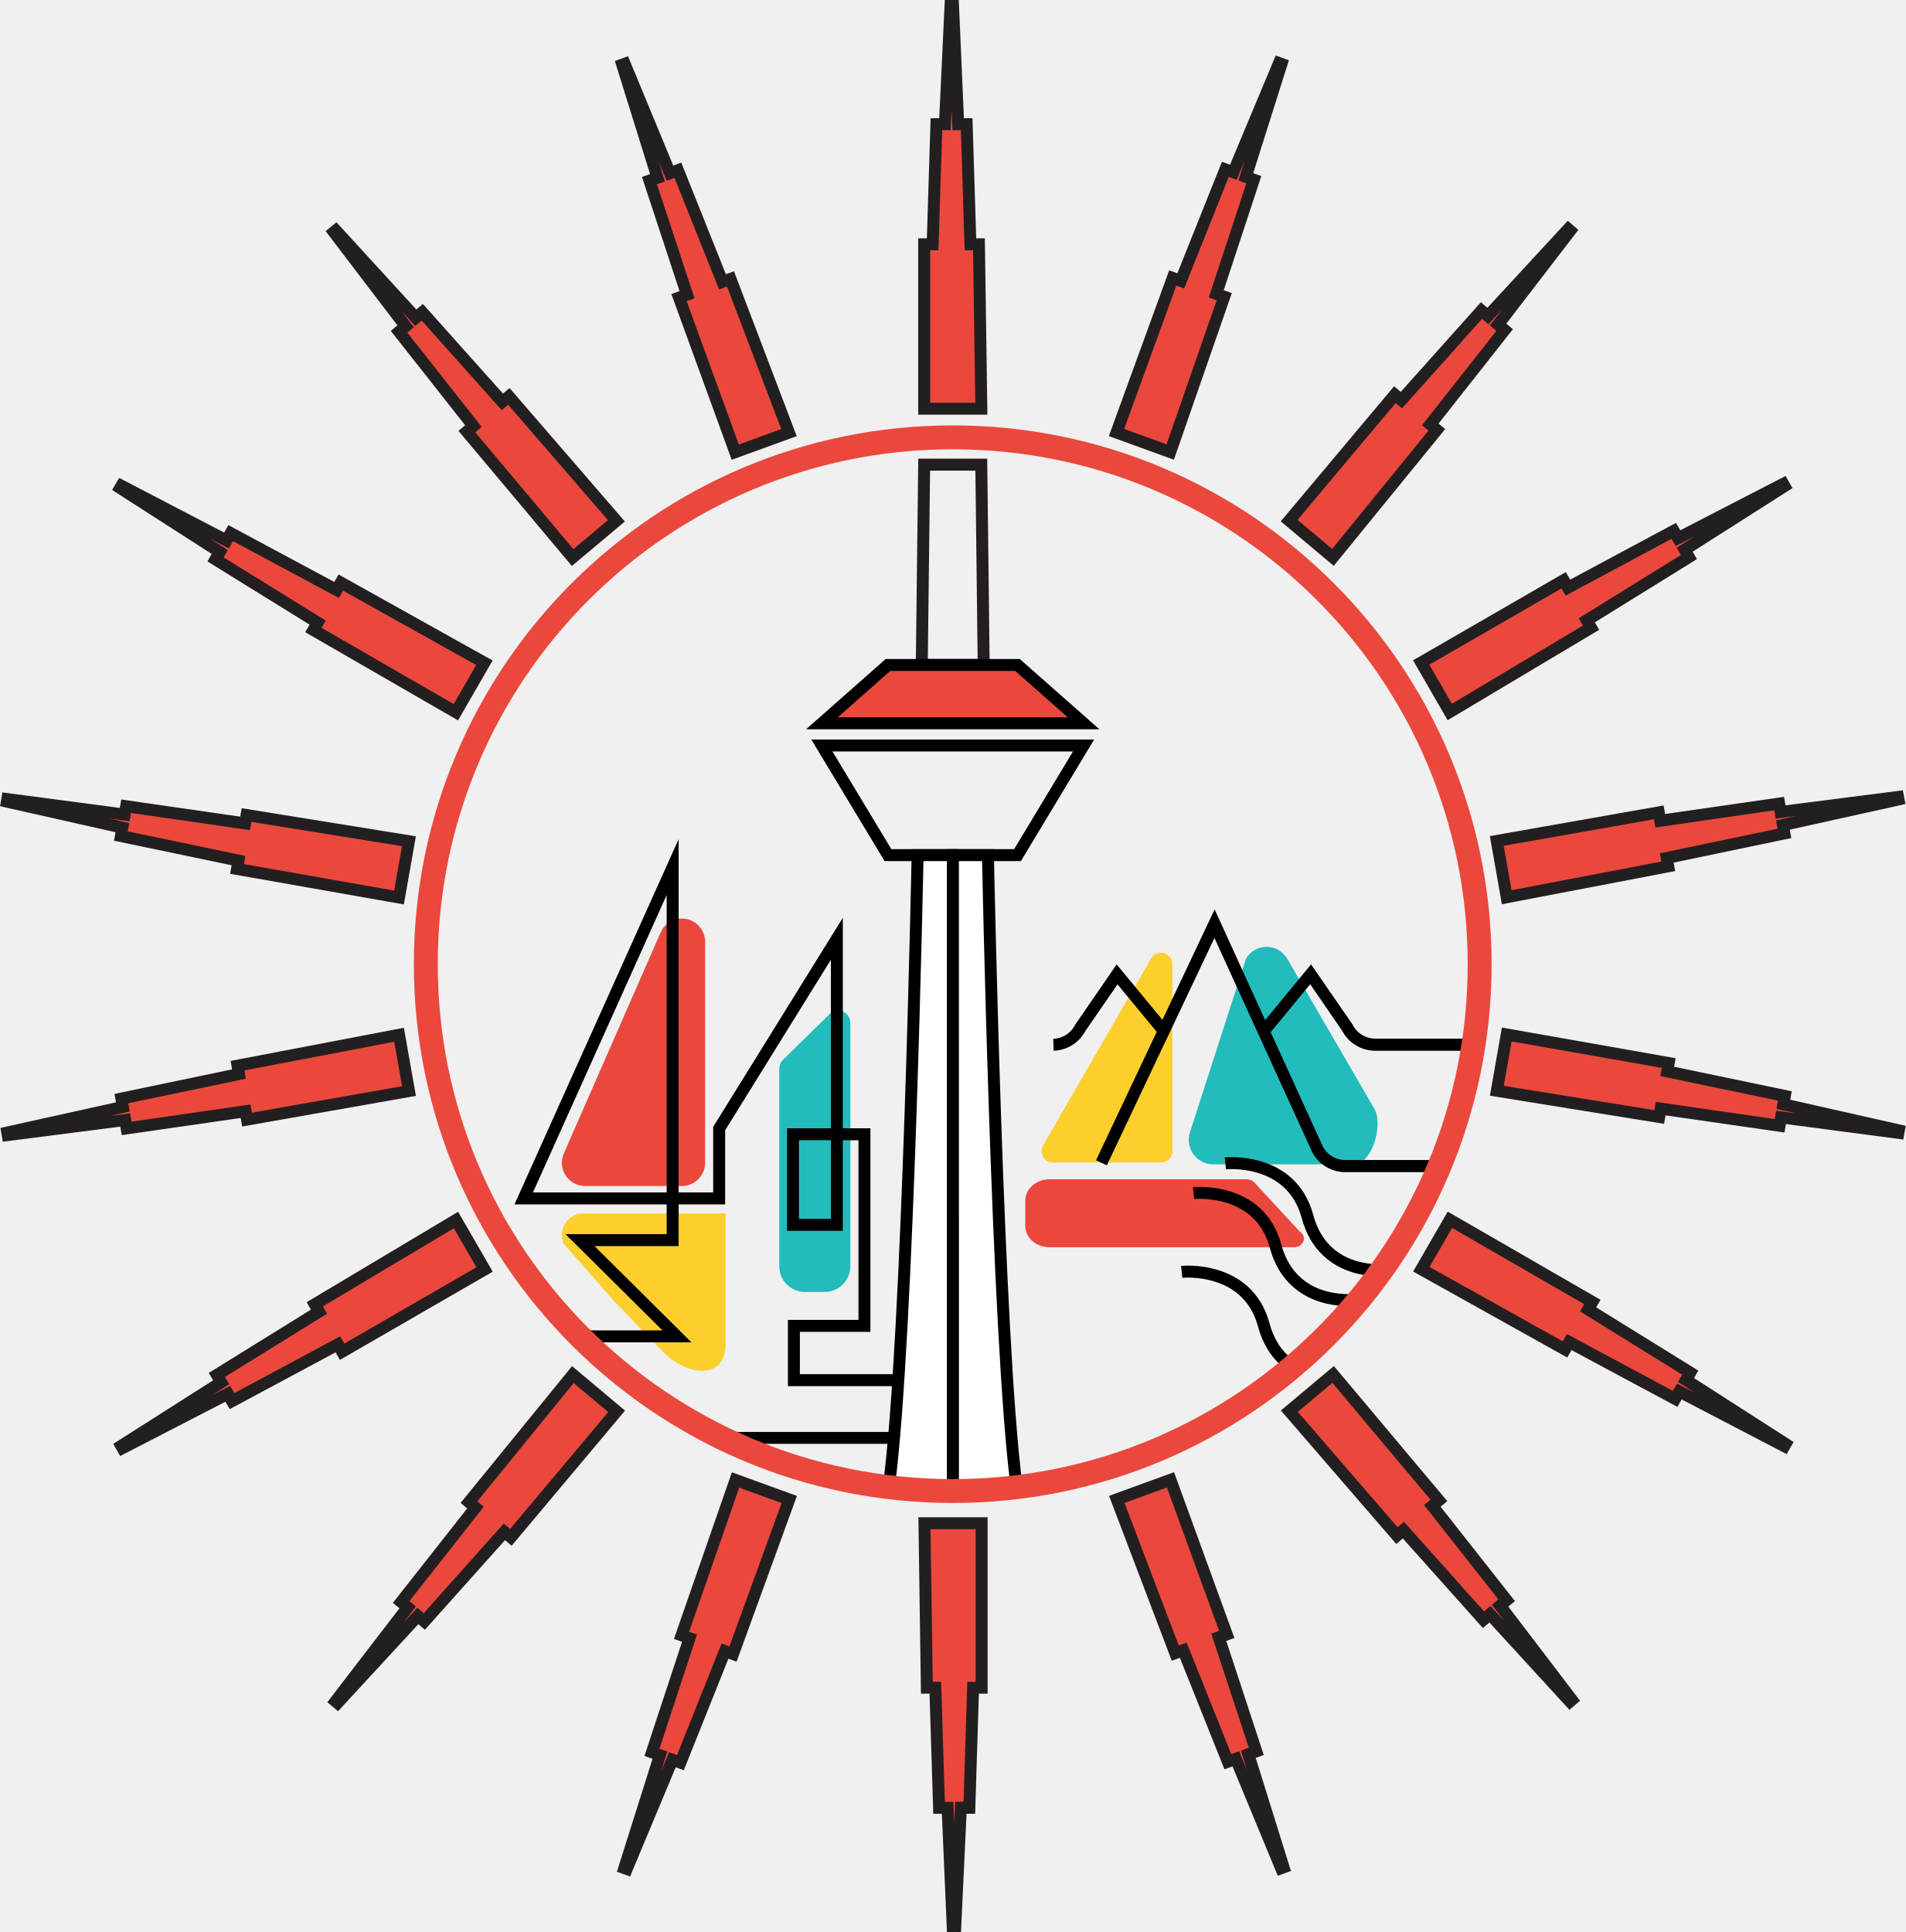
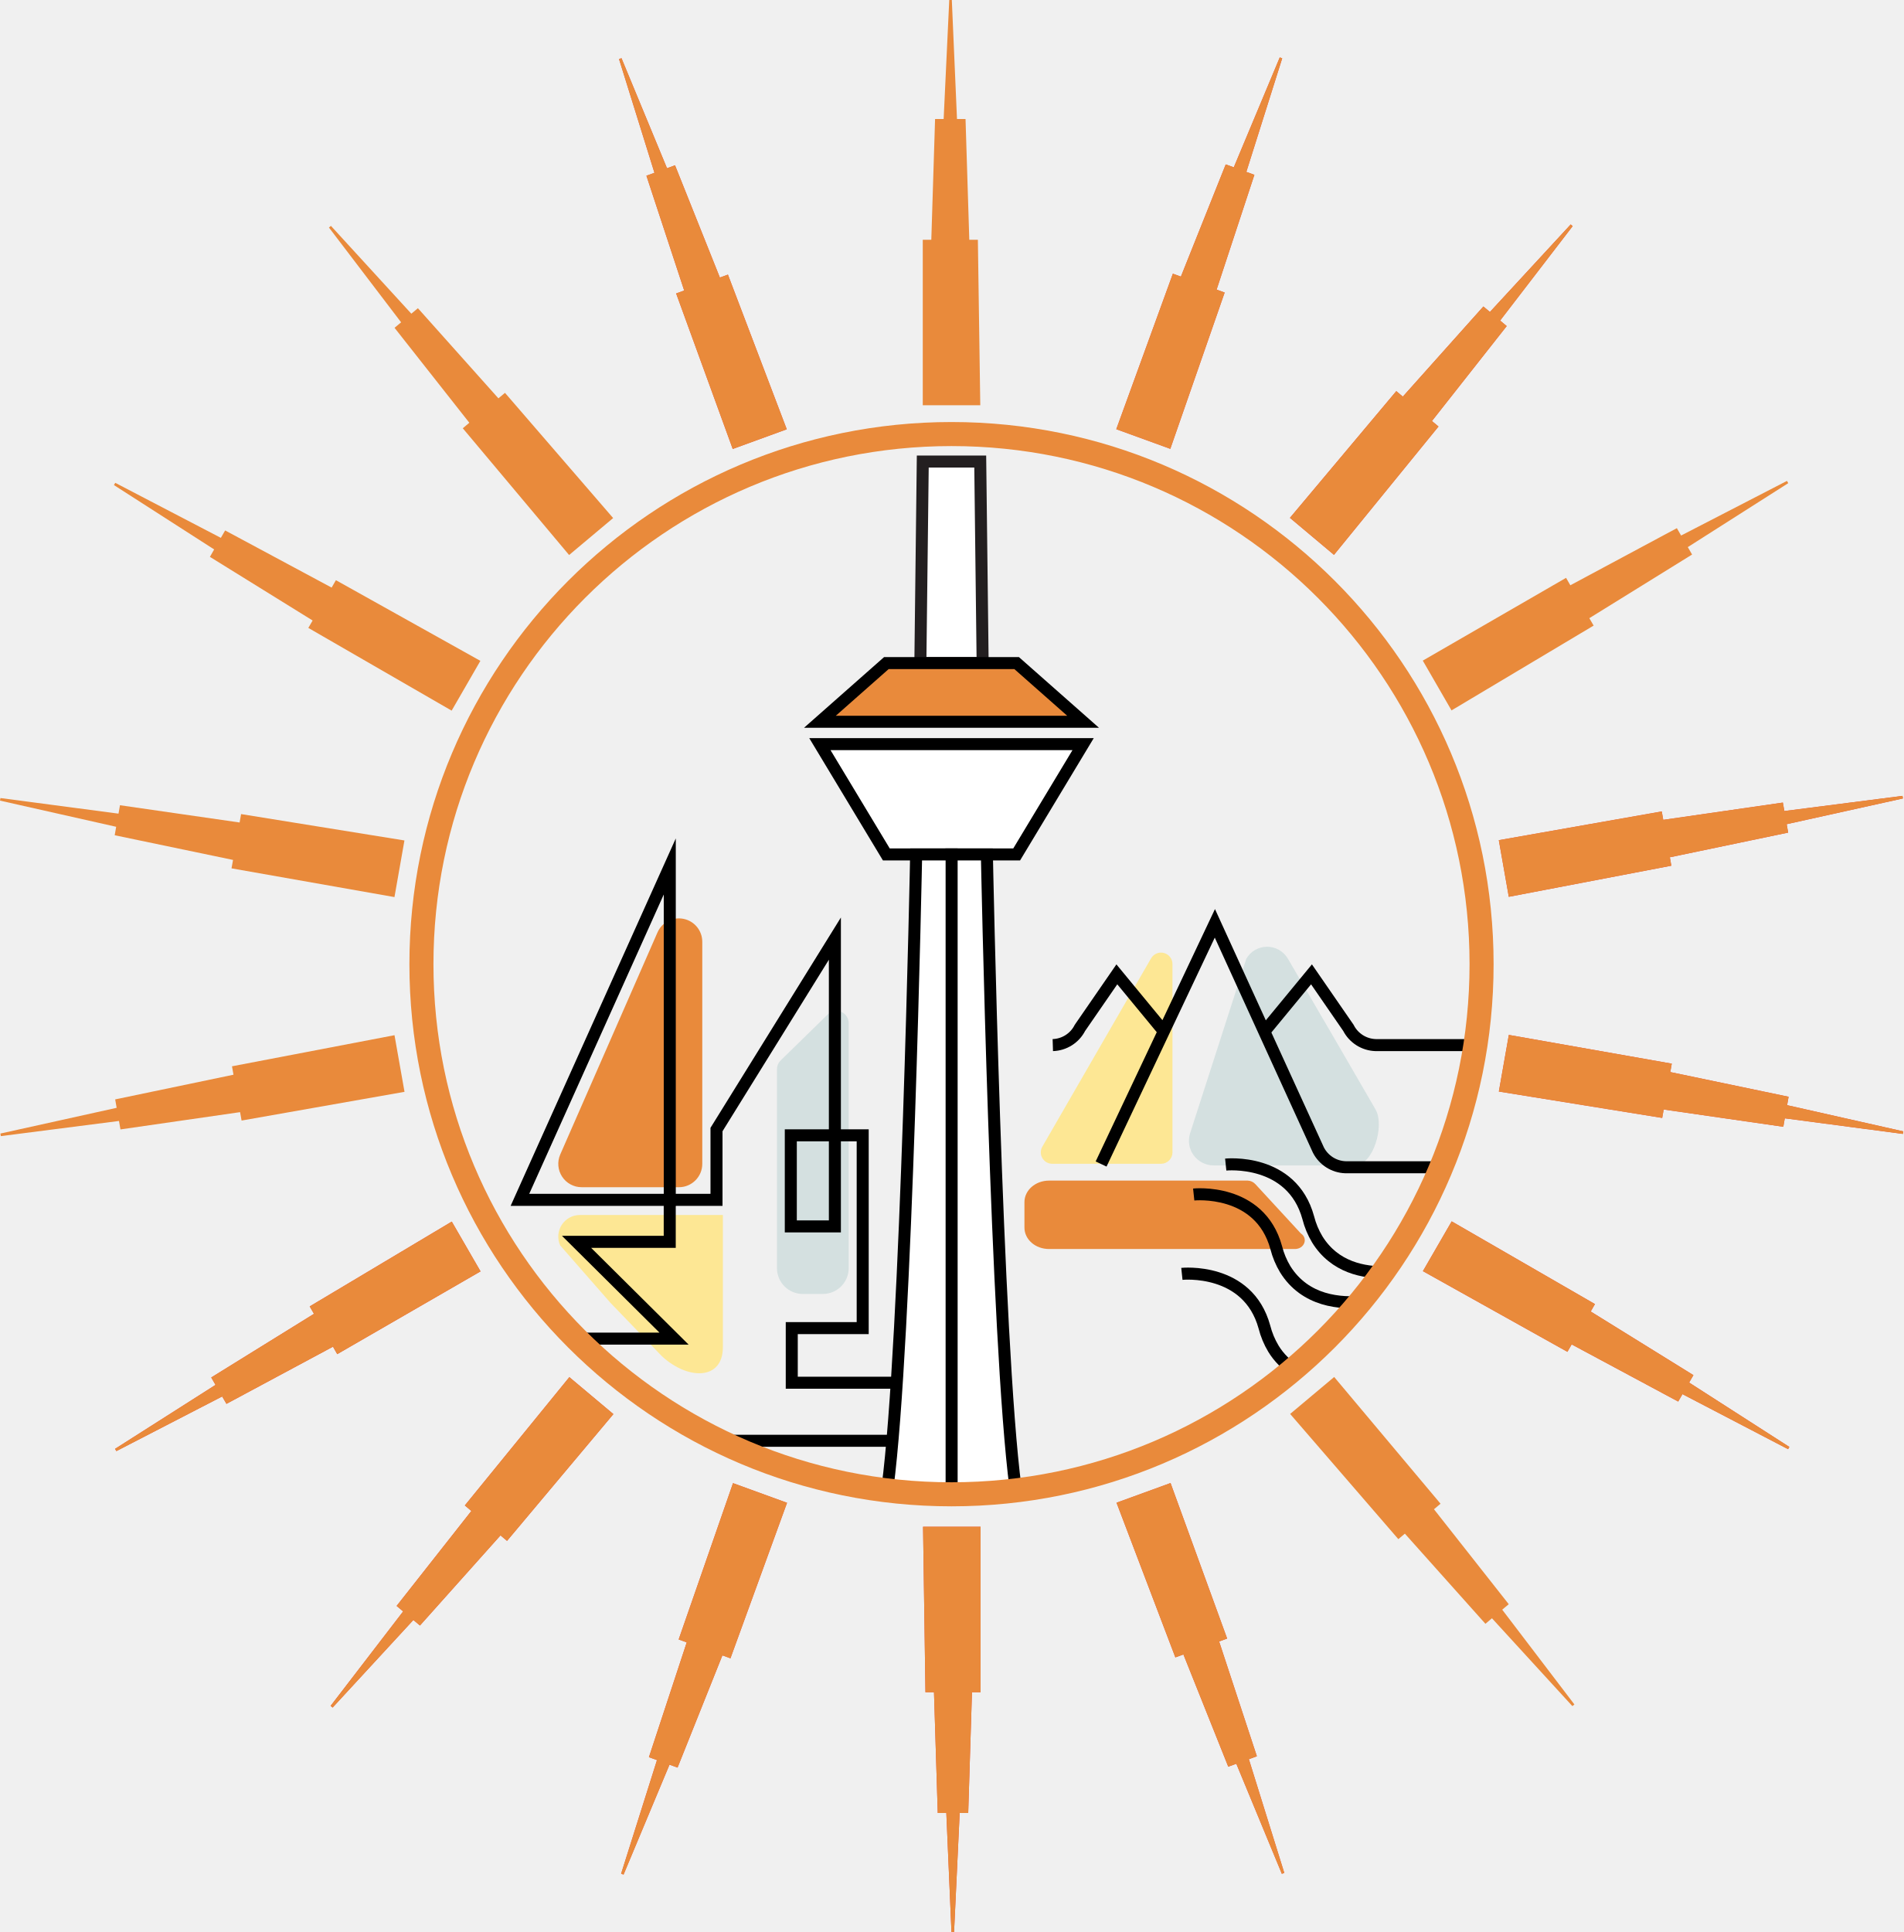
- <svg xmlns="http://www.w3.org/2000/svg" viewBox="0 0 478.39 485.05">
+ <svg xmlns="http://www.w3.org/2000/svg" viewBox="0 0 474.94 482.05">
  <defs>
-     <style>.cls-1{fill:#fccf2c;}.cls-2{fill:#23bcbc;}.cls-3{fill:#ea483d;}.cls-4,.cls-5,.cls-7{fill:none;stroke-miterlimit:10;}.cls-4{stroke:#000;}.cls-4,.cls-5{stroke-width:3px;}.cls-5{stroke:#231f20;}.cls-6{fill:#fff;}.cls-7{stroke:#ea483d;stroke-width:6px;}</style>
+     <style>.cls-1{fill:#fde794;}.cls-2{fill:#d4e0e0;}.cls-3{fill:#e98a3b;}.cls-4,.cls-5,.cls-8,.cls-9{fill:none;}.cls-4{stroke:#000;}.cls-4,.cls-8,.cls-9{stroke-miterlimit:10;}.cls-4,.cls-8{stroke-width:3px;}.cls-6{fill:#ea483d;}.cls-7{fill:#fff;}.cls-8{stroke:#231f20;}.cls-9{stroke:#e98a3b;stroke-width:6px;}</style>
  </defs>
  <g id="Layer_2" data-name="Layer 2">
-     <g id="Layer_1-2" data-name="Layer 1">
-       <path class="cls-1" d="M166.9,339.89c6.48,6,15.21,6,15.21-2.24v-33H146.42a5.38,5.38,0,0,0-4.91,7.59l12.58,14.36Z" />
-       <path class="cls-2" d="M207.06,324.36h-5a6.45,6.45,0,0,1-6.45-6.45V268.3a3.09,3.09,0,0,1,1-2.29l11.73-11.5a3.07,3.07,0,0,1,5.12,2.29v61.11a6.45,6.45,0,0,1-6.45,6.45" />
-       <path class="cls-3" d="M177,236.54v55.39a5.83,5.83,0,0,1-5.83,5.83H146.87a5.83,5.83,0,0,1-5.34-8.17l24.26-55.39A5.83,5.83,0,0,1,177,236.54" />
-       <path class="cls-4" d="M229.61,346.51H199.29V332.87H217v-48.1h-6.93v22.74h-11V284.77h11V235.69l-29.54,47.64v17.54H168.85v10.48H145.6l24.33,24.16H146A132.36,132.36,0,0,0,181.66,361h48Z" />
-       <polygon class="cls-4" points="131.47 300.87 168.85 300.87 168.85 217.69 131.47 300.87" />
-       <polygon class="cls-3" points="231.99 102.61 231.99 61.33 234.12 61.33 235.06 31.19 237.2 31.19 238.6 1.5 239.24 1.5 240.53 31.19 242.66 31.19 243.6 61.33 245.74 61.33 246.34 102.61 231.99 102.61" />
-       <polygon class="cls-5" points="231.99 102.61 231.99 61.33 234.12 61.33 235.06 31.19 237.2 31.19 238.6 1.5 239.24 1.5 240.53 31.19 242.66 31.19 243.6 61.33 245.74 61.33 246.34 102.61 231.99 102.61" />
-       <polygon class="cls-3" points="184.57 113.52 170.45 74.72 172.46 73.99 163.03 45.34 165.04 44.62 156.2 16.24 156.81 16.02 168.17 43.48 170.17 42.74 181.36 70.75 183.37 70.02 198.05 108.61 184.57 113.52" />
-       <polygon class="cls-5" points="184.57 113.52 170.45 74.72 172.46 73.99 163.03 45.34 165.04 44.62 156.2 16.24 156.81 16.02 168.17 43.48 170.17 42.74 181.36 70.75 183.37 70.02 198.05 108.61 184.57 113.52" />
-       <polygon class="cls-3" points="143.74 139.98 117.2 108.36 118.84 106.98 100.18 83.29 101.82 81.92 83.81 58.27 84.31 57.86 104.37 79.77 106.01 78.4 126.1 100.89 127.74 99.52 154.73 130.76 143.74 139.98" />
-       <polygon class="cls-5" points="143.74 139.98 117.2 108.36 118.84 106.98 100.18 83.29 101.82 81.92 83.81 58.27 84.31 57.86 104.37 79.77 106.01 78.4 126.1 100.89 127.74 99.52 154.73 130.76 143.74 139.98" />
-       <polygon class="cls-3" points="114.43 178.81 78.67 158.17 79.74 156.32 54.1 140.44 55.17 138.59 30.16 122.53 30.49 121.97 56.84 135.7 57.91 133.85 84.48 148.11 85.55 146.26 121.6 166.39 114.43 178.81" />
-       <polygon class="cls-5" points="114.43 178.81 78.67 158.17 79.74 156.32 54.1 140.44 55.17 138.59 30.16 122.53 30.49 121.97 56.84 135.7 57.91 133.85 84.48 148.11 85.55 146.26 121.6 166.39 114.43 178.81" />
-       <polygon class="cls-3" points="100.16 225.33 59.5 218.16 59.87 216.06 30.35 209.9 30.72 207.79 1.73 201.26 1.84 200.62 31.3 204.51 31.67 202.41 61.52 206.72 61.89 204.62 102.65 211.2 100.16 225.33" />
-       <polygon class="cls-5" points="100.16 225.33 59.5 218.16 59.87 216.06 30.35 209.9 30.72 207.79 1.73 201.26 1.84 200.62 31.3 204.51 31.67 202.41 61.52 206.72 61.89 204.62 102.65 211.2 100.16 225.33" />
-       <polygon class="cls-3" points="102.67 273.92 62.01 281.09 61.64 278.99 31.79 283.3 31.42 281.19 1.94 284.97 1.83 284.33 30.84 277.91 30.47 275.81 59.99 269.65 59.62 267.55 100.17 259.79 102.67 273.92" />
-       <polygon class="cls-5" points="102.67 273.92 62.01 281.09 61.64 278.99 31.79 283.3 31.42 281.19 1.94 284.97 1.83 284.33 30.84 277.91 30.47 275.81 59.99 269.65 59.62 267.55 100.17 259.79 102.67 273.92" />
-       <polygon class="cls-3" points="121.64 318.72 85.88 339.37 84.81 337.51 58.24 351.77 57.17 349.93 30.76 363.56 30.44 363 55.51 347.04 54.44 345.19 80.07 329.31 79.01 327.46 114.46 306.3 121.64 318.72" />
-       <polygon class="cls-5" points="121.64 318.72 85.88 339.37 84.81 337.51 58.24 351.77 57.17 349.93 30.76 363.56 30.44 363 55.51 347.04 54.44 345.19 80.07 329.31 79.01 327.46 114.46 306.3 121.64 318.72" />
-       <polygon class="cls-3" points="154.79 354.33 128.25 385.96 126.61 384.59 106.52 407.08 104.88 405.7 84.73 427.55 84.23 427.13 102.33 403.56 100.7 402.19 119.35 378.5 117.72 377.12 143.8 345.11 154.79 354.33" />
-       <polygon class="cls-5" points="154.79 354.33 128.25 385.96 126.61 384.59 106.52 407.08 104.88 405.7 84.73 427.55 84.23 427.13 102.33 403.56 100.7 402.19 119.35 378.5 117.72 377.12 143.8 345.11 154.79 354.33" />
-       <polygon class="cls-3" points="198.12 376.46 184 415.26 181.99 414.53 170.8 442.53 168.79 441.8 157.33 469.22 156.72 469 165.66 440.66 163.66 439.93 173.09 411.29 171.08 410.56 184.64 371.56 198.12 376.46" />
-       <polygon class="cls-5" points="198.12 376.46 184 415.26 181.99 414.53 170.8 442.53 168.79 441.8 157.33 469.22 156.72 469 165.66 440.66 163.66 439.93 173.09 411.29 171.08 410.56 184.64 371.56 198.12 376.46" />
-       <polygon class="cls-3" points="246.41 382.43 246.41 423.72 244.27 423.72 243.33 453.86 241.2 453.86 239.8 483.55 239.15 483.55 237.87 453.86 235.73 453.86 234.79 423.72 232.66 423.72 232.06 382.43 246.41 382.43" />
-       <polygon class="cls-5" points="246.41 382.43 246.41 423.72 244.27 423.72 243.33 453.86 241.2 453.86 239.8 483.55 239.15 483.55 237.87 453.86 235.73 453.86 234.79 423.72 232.66 423.72 232.06 382.43 246.41 382.43" />
-       <polygon class="cls-3" points="293.82 371.53 307.94 410.33 305.94 411.06 315.36 439.7 313.36 440.43 322.2 468.81 321.59 469.03 310.23 441.57 308.22 442.3 297.03 414.3 295.02 415.03 280.34 376.44 293.82 371.53" />
-       <polygon class="cls-5" points="293.82 371.53 307.94 410.33 305.94 411.06 315.36 439.7 313.36 440.43 322.2 468.81 321.59 469.03 310.23 441.57 308.22 442.3 297.03 414.3 295.02 415.03 280.34 376.44 293.82 371.53" />
-       <polygon class="cls-3" points="334.65 345.07 361.19 376.69 359.55 378.07 378.21 401.76 376.57 403.13 394.58 426.77 394.09 427.19 374.02 405.27 372.39 406.65 352.29 384.16 350.66 385.53 323.66 354.29 334.65 345.07" />
-       <polygon class="cls-5" points="334.65 345.07 361.19 376.69 359.55 378.07 378.21 401.76 376.57 403.13 394.58 426.77 394.09 427.19 374.02 405.27 372.39 406.65 352.29 384.16 350.66 385.53 323.66 354.29 334.65 345.07" />
-       <polygon class="cls-3" points="363.96 306.24 399.72 326.88 398.65 328.73 424.29 344.61 423.22 346.46 448.23 362.52 447.91 363.08 421.56 349.35 420.49 351.2 393.91 336.94 392.85 338.79 356.79 318.66 363.96 306.24" />
-       <polygon class="cls-5" points="363.96 306.24 399.72 326.88 398.65 328.73 424.29 344.61 423.22 346.46 448.23 362.52 447.91 363.08 421.56 349.35 420.49 351.2 393.91 336.94 392.85 338.79 356.79 318.66 363.96 306.24" />
-       <polygon class="cls-3" points="378.23 259.72 418.89 266.89 418.52 268.99 448.04 275.15 447.67 277.25 476.66 283.79 476.55 284.42 447.09 280.53 446.72 282.64 416.87 278.33 416.5 280.43 375.74 273.85 378.23 259.72" />
-       <polygon class="cls-5" points="378.23 259.72 418.89 266.89 418.52 268.99 448.04 275.15 447.67 277.25 476.66 283.79 476.55 284.42 447.09 280.53 446.72 282.64 416.87 278.33 416.5 280.43 375.74 273.85 378.23 259.72" />
-       <polygon class="cls-3" points="375.73 211.13 416.39 203.96 416.76 206.06 446.61 201.75 446.98 203.86 476.45 200.08 476.57 200.72 447.56 207.14 447.93 209.24 418.4 215.4 418.77 217.5 378.22 225.26 375.73 211.13" />
-       <polygon class="cls-5" points="375.73 211.13 416.39 203.96 416.76 206.06 446.61 201.75 446.98 203.86 476.45 200.08 476.57 200.72 447.56 207.14 447.93 209.24 418.4 215.4 418.77 217.5 378.22 225.26 375.73 211.13" />
-       <polygon class="cls-3" points="356.76 166.33 392.51 145.68 393.58 147.53 420.15 133.28 421.22 135.12 447.63 121.49 447.95 122.05 422.89 138.01 423.95 139.86 398.32 155.74 399.39 157.59 363.93 178.75 356.76 166.33" />
-       <polygon class="cls-5" points="356.76 166.33 392.51 145.68 393.58 147.53 420.15 133.28 421.22 135.12 447.63 121.49 447.95 122.05 422.89 138.01 423.95 139.86 398.32 155.74 399.39 157.59 363.93 178.75 356.76 166.33" />
-       <polygon class="cls-3" points="323.61 130.71 350.14 99.09 351.78 100.46 371.88 77.97 373.51 79.34 393.67 57.5 394.16 57.92 376.06 81.48 377.7 82.86 359.04 106.55 360.68 107.92 334.6 139.94 323.61 130.71" />
-       <polygon class="cls-5" points="323.61 130.71 350.14 99.09 351.78 100.46 371.88 77.97 373.51 79.34 393.67 57.5 394.16 57.92 376.06 81.48 377.7 82.86 359.04 106.55 360.68 107.92 334.6 139.94 323.61 130.71" />
-       <polygon class="cls-3" points="280.27 108.59 294.39 69.79 296.4 70.52 307.59 42.52 309.6 43.25 321.07 15.83 321.68 16.05 312.73 44.39 314.74 45.12 305.31 73.76 307.31 74.49 293.76 113.49 280.27 108.59" />
-       <polygon class="cls-5" points="280.27 108.59 294.39 69.79 296.4 70.52 307.59 42.52 309.6 43.25 321.07 15.83 321.68 16.05 312.73 44.39 314.74 45.12 305.31 73.76 307.31 74.49 293.76 113.49 280.27 108.59" />
-       <path class="cls-3" d="M257.36,301.44v6.34c0,3,2.75,5.36,6.14,5.36h61.32c2.39,0,3.4-2.65,1.5-3.9L315,297a2.74,2.74,0,0,0-1.93-.93H263.5c-3.39,0-6.14,2.4-6.14,5.37" />
-       <path class="cls-1" d="M291.43,291.87H264.3a2.84,2.84,0,0,1-2.47-4.27l15-26,12.14-21a2.85,2.85,0,0,1,5.32,1.42v47a2.84,2.84,0,0,1-2.85,2.85" />
-       <path class="cls-2" d="M312.76,240.7a6,6,0,0,1,10.37,0l10.93,18.84L345,278.37c2.31,4-.57,13.95-5.18,13.95H304.54a6.15,6.15,0,0,1-5.85-8Z" />
-       <path class="cls-4" d="M362.3,292.74H337.47a7.88,7.88,0,0,1-6.78-4.3l-25.81-56.56-12.74,26.94,0,0,0,0-15.65,33.11,15.65-33.11-11.72-14.21L271.21,258a7.87,7.87,0,0,1-6.77,4.3h0a7.87,7.87,0,0,0,6.77-4.3l9.21-13.35,11.72,14.21,12.74-26.94,25.81,56.56a7.88,7.88,0,0,0,6.78,4.3H362.3" />
-       <path class="cls-4" d="M347.74,318.94c-5.7.17-13-1.23-17.3-8.2a20.16,20.16,0,0,1-2.25-5.41c-4.11-15-20.59-13.26-20.59-13.26h0s16.48-1.71,20.59,13.26a20.16,20.16,0,0,0,2.25,5.41c4.34,7,11.6,8.37,17.3,8.2" />
-       <path class="cls-4" d="M342.12,326.25c-5.9.62-14.71-.06-19.68-8.05a20.09,20.09,0,0,1-2.25-5.4c-4.11-15-20.59-13.26-20.59-13.26h0s16.48-1.72,20.59,13.26a20.09,20.09,0,0,0,2.25,5.4c5,8,13.78,8.67,19.68,8.05" />
-       <path class="cls-4" d="M325,343.47a16.41,16.41,0,0,1-5.52-5.49,20.51,20.51,0,0,1-2.26-5.41c-4.1-15-20.58-13.26-20.58-13.26h0s16.48-1.71,20.58,13.26a20.51,20.51,0,0,0,2.26,5.41,16.41,16.41,0,0,0,5.52,5.49" />
-       <path class="cls-4" d="M370.83,262.26H345a7.89,7.89,0,0,1-6.78-4.3L329,244.61l-11.74,14.24L329,244.61,338.2,258a7.89,7.89,0,0,0,6.78,4.3h25.85" />
-       <polygon class="cls-5" points="246.93 166.95 231.39 166.95 231.99 116.66 246.33 116.66 246.93 166.95" />
-       <polygon class="cls-3" points="272 181.59 206.32 181.59 222.9 166.95 255.42 166.95 272 181.59" />
-       <polygon class="cls-4" points="272 181.59 206.32 181.59 222.9 166.95 255.42 166.95 272 181.59" />
-       <polygon class="cls-4" points="206.32 187.17 272 187.17 255.42 214.69 222.9 214.69 206.32 187.17" />
-       <path class="cls-6" d="M239.13,214.69H248s2.38,121.87,7.14,158l-16,.93Z" />
-       <path class="cls-4" d="M239.13,214.69H248s2.38,121.87,7.14,158l-16,.93Z" />
-       <path class="cls-6" d="M239.19,214.69h-8.85s-2.38,121.87-7.15,158l16,.93Z" />
-       <path class="cls-4" d="M239.19,214.69h-8.85s-2.38,121.87-7.15,158l16,.93Z" />
-       <circle class="cls-7" cx="239.16" cy="242.07" r="132.27" />
+     <g id="Layer_4" data-name="Layer 4">
+       <path class="cls-1" d="M165.17,338.39c6.48,6,15.21,6,15.21-2.24v-33H144.69a5.39,5.39,0,0,0-4.91,7.59l12.58,14.36Z" />
+       <path class="cls-2" d="M205.33,322.86h-5a6.45,6.45,0,0,1-6.45-6.45V266.8a3.09,3.09,0,0,1,1-2.29L206.66,253a3.07,3.07,0,0,1,5.12,2.29v61.11a6.45,6.45,0,0,1-6.45,6.45" />
+       <path class="cls-3" d="M175.24,235v55.39a5.83,5.83,0,0,1-5.83,5.83H145.14a5.83,5.83,0,0,1-5.34-8.17l24.26-55.39A5.83,5.83,0,0,1,175.24,235" />
+       <path class="cls-4" d="M227.88,345H197.57V331.37h17.7v-48.1h-6.94V306h-11V283.27h11V234.19l-29.54,47.64v17.54H167.12v10.48H143.87L168.2,334H144.25a132.16,132.16,0,0,0,35.68,25.49h47.95Z" />
+       <polygon class="cls-4" points="129.74 299.37 167.13 299.37 167.13 216.19 129.74 299.37" />
+       <polygon class="cls-3" points="230.26 101.11 230.26 59.83 232.39 59.83 233.33 29.69 235.47 29.69 236.87 0 237.51 0 238.8 29.69 240.93 29.69 241.87 59.83 244.01 59.83 244.61 101.11 230.26 101.11" />
+       <polygon class="cls-5" points="230.26 101.11 230.26 59.83 232.39 59.83 233.33 29.69 235.47 29.69 236.87 0 237.51 0 238.8 29.69 240.93 29.69 241.87 59.83 244.01 59.83 244.61 101.11 230.26 101.11" />
+       <polygon class="cls-6" points="182.84 112.02 168.72 73.22 170.73 72.49 161.3 43.84 163.31 43.12 154.47 14.74 155.08 14.52 166.44 41.98 168.44 41.24 179.63 69.25 181.64 68.52 196.32 107.11 182.84 112.02" />
+       <polygon class="cls-3" points="182.84 112.02 168.72 73.22 170.73 72.49 161.3 43.84 163.31 43.12 154.47 14.74 155.08 14.52 166.44 41.98 168.44 41.24 179.63 69.25 181.64 68.52 196.32 107.11 182.84 112.02" />
+       <polygon class="cls-3" points="142.01 138.48 115.48 106.86 117.11 105.48 98.45 81.79 100.09 80.42 82.08 56.77 82.58 56.36 102.64 78.27 104.28 76.9 124.37 99.39 126.01 98.02 153 129.26 142.01 138.48" />
+       <polygon class="cls-5" points="142.01 138.48 115.48 106.86 117.11 105.48 98.45 81.79 100.09 80.42 82.08 56.77 82.58 56.36 102.64 78.27 104.28 76.9 124.37 99.39 126.01 98.02 153 129.26 142.01 138.48" />
+       <polygon class="cls-3" points="112.7 177.31 76.94 156.67 78.01 154.82 52.38 138.94 53.44 137.09 28.43 121.03 28.76 120.47 55.11 134.2 56.18 132.35 82.75 146.61 83.82 144.76 119.87 164.89 112.7 177.31" />
+       <polygon class="cls-5" points="112.7 177.31 76.94 156.67 78.01 154.82 52.38 138.94 53.44 137.09 28.43 121.03 28.76 120.47 55.11 134.2 56.18 132.35 82.75 146.61 83.82 144.76 119.87 164.89 112.7 177.31" />
+       <polygon class="cls-3" points="98.43 223.83 57.77 216.66 58.15 214.56 28.62 208.4 28.99 206.29 0 199.76 0.11 199.12 29.57 203.01 29.94 200.91 59.79 205.22 60.16 203.12 100.92 209.7 98.43 223.83" />
+       <polygon class="cls-5" points="98.43 223.83 57.77 216.66 58.15 214.56 28.62 208.4 28.99 206.29 0 199.76 0.11 199.12 29.57 203.01 29.94 200.91 59.79 205.22 60.16 203.12 100.92 209.7 98.43 223.83" />
+       <polygon class="cls-3" points="100.94 272.42 60.28 279.59 59.91 277.49 30.06 281.8 29.69 279.69 0.21 283.47 0.1 282.83 29.11 276.41 28.74 274.31 58.26 268.15 57.89 266.05 98.44 258.29 100.94 272.42" />
+       <polygon class="cls-5" points="100.94 272.42 60.28 279.59 59.91 277.49 30.06 281.8 29.69 279.69 0.21 283.47 0.1 282.83 29.11 276.41 28.74 274.31 58.26 268.15 57.89 266.05 98.44 258.29 100.94 272.42" />
+       <polygon class="cls-6" points="119.91 317.22 84.15 337.87 83.09 336.01 56.51 350.27 55.44 348.43 29.04 362.06 28.71 361.5 53.78 345.54 52.71 343.69 78.35 327.81 77.28 325.96 112.73 304.8 119.91 317.22" />
+       <polygon class="cls-3" points="119.91 317.22 84.15 337.87 83.09 336.01 56.51 350.27 55.44 348.43 29.04 362.06 28.71 361.5 53.78 345.54 52.71 343.69 78.35 327.81 77.28 325.96 112.73 304.8 119.91 317.22" />
+       <polygon class="cls-6" points="153.06 352.83 126.52 384.46 124.89 383.09 104.79 405.58 103.15 404.2 83 426.05 82.5 425.63 100.6 402.06 98.97 400.69 117.62 377 115.99 375.62 142.07 343.61 153.06 352.83" />
+       <polygon class="cls-3" points="153.06 352.83 126.52 384.46 124.89 383.09 104.79 405.58 103.15 404.2 83 426.05 82.5 425.63 100.6 402.06 98.97 400.69 117.62 377 115.99 375.62 142.07 343.61 153.06 352.83" />
+       <polygon class="cls-6" points="196.39 374.96 182.27 413.76 180.26 413.03 169.07 441.03 167.06 440.3 155.6 467.72 154.99 467.5 163.94 439.16 161.93 438.43 171.36 409.79 169.35 409.06 182.91 370.06 196.39 374.96" />
+       <polygon class="cls-3" points="196.39 374.96 182.27 413.76 180.26 413.03 169.07 441.03 167.06 440.3 155.6 467.72 154.99 467.5 163.94 439.16 161.93 438.43 171.36 409.79 169.35 409.06 182.91 370.06 196.39 374.96" />
+       <polygon class="cls-6" points="244.68 380.93 244.68 422.22 242.54 422.22 241.6 452.36 239.47 452.36 238.07 482.05 237.42 482.05 236.14 452.36 234 452.36 233.06 422.22 230.93 422.22 230.33 380.93 244.68 380.93" />
+       <polygon class="cls-3" points="244.68 380.93 244.68 422.22 242.54 422.22 241.6 452.36 239.47 452.36 238.07 482.05 237.42 482.05 236.14 452.36 234 452.36 233.06 422.22 230.93 422.22 230.33 380.93 244.68 380.93" />
+       <polygon class="cls-6" points="292.09 370.03 306.21 408.83 304.21 409.56 313.63 438.2 311.63 438.93 320.47 467.31 319.86 467.53 308.5 440.07 306.49 440.8 295.3 412.8 293.29 413.53 278.61 374.94 292.09 370.03" />
+       <polygon class="cls-3" points="292.09 370.03 306.21 408.83 304.21 409.56 313.63 438.2 311.63 438.93 320.47 467.31 319.86 467.53 308.5 440.07 306.49 440.8 295.3 412.8 293.29 413.53 278.61 374.94 292.09 370.03" />
+       <polygon class="cls-3" points="332.92 343.57 359.46 375.19 357.82 376.57 376.48 400.26 374.85 401.63 392.86 425.27 392.36 425.69 372.29 403.77 370.66 405.15 350.56 382.66 348.93 384.03 321.93 352.79 332.92 343.57" />
+       <polygon class="cls-5" points="332.92 343.57 359.46 375.19 357.82 376.57 376.48 400.26 374.85 401.63 392.86 425.27 392.36 425.69 372.29 403.77 370.66 405.15 350.56 382.66 348.93 384.03 321.93 352.79 332.92 343.57" />
+       <polygon class="cls-6" points="362.24 304.74 397.99 325.38 396.93 327.23 422.56 343.11 421.49 344.96 446.5 361.02 446.18 361.58 419.83 347.85 418.76 349.7 392.18 335.44 391.12 337.29 355.06 317.16 362.24 304.74" />
+       <polygon class="cls-3" points="362.24 304.74 397.99 325.38 396.93 327.23 422.56 343.11 421.49 344.96 446.5 361.02 446.18 361.58 419.83 347.85 418.76 349.7 392.18 335.44 391.12 337.29 355.06 317.16 362.24 304.74" />
+       <polygon class="cls-6" points="376.5 258.22 417.16 265.39 416.79 267.49 446.31 273.65 445.94 275.75 474.94 282.29 474.82 282.92 445.36 279.03 444.99 281.14 415.14 276.83 414.77 278.93 374.01 272.35 376.5 258.22" />
+       <polygon class="cls-3" points="376.5 258.22 417.16 265.39 416.79 267.49 446.31 273.65 445.94 275.75 474.94 282.29 474.82 282.92 445.36 279.03 444.99 281.14 415.14 276.83 414.77 278.93 374.01 272.35 376.5 258.22" />
+       <polygon class="cls-6" points="374 209.63 414.66 202.46 415.03 204.56 444.88 200.25 445.25 202.36 474.73 198.58 474.84 199.22 445.83 205.64 446.2 207.74 416.68 213.9 417.05 216 376.49 223.76 374 209.63" />
+       <polygon class="cls-3" points="374 209.63 414.66 202.46 415.03 204.56 444.88 200.25 445.25 202.36 474.73 198.58 474.84 199.22 445.83 205.64 446.2 207.74 416.68 213.9 417.05 216 376.49 223.76 374 209.63" />
+       <polygon class="cls-3" points="355.03 164.83 390.78 144.18 391.85 146.03 418.43 131.78 419.49 133.62 445.9 119.99 446.23 120.55 421.16 136.51 422.23 138.36 396.59 154.24 397.66 156.09 362.2 177.25 355.03 164.83" />
+       <polygon class="cls-5" points="355.03 164.83 390.78 144.18 391.85 146.03 418.43 131.78 419.49 133.62 445.9 119.99 446.23 120.55 421.16 136.51 422.23 138.36 396.59 154.24 397.66 156.09 362.2 177.25 355.03 164.83" />
+       <polygon class="cls-6" points="321.88 129.21 348.42 97.59 350.05 98.96 370.15 76.47 371.78 77.84 391.94 56 392.43 56.42 374.33 79.98 375.97 81.36 357.31 105.05 358.95 106.42 332.87 138.44 321.88 129.21" />
+       <polygon class="cls-3" points="321.88 129.21 348.42 97.59 350.05 98.96 370.15 76.47 371.78 77.84 391.94 56 392.43 56.42 374.33 79.98 375.97 81.36 357.31 105.05 358.95 106.42 332.87 138.44 321.88 129.21" />
+       <polygon class="cls-6" points="278.55 107.09 292.67 68.29 294.67 69.02 305.86 41.02 307.87 41.75 319.34 14.33 319.95 14.55 311 42.89 313.01 43.62 303.58 72.26 305.59 72.99 292.03 111.99 278.55 107.09" />
+       <polygon class="cls-3" points="278.55 107.09 292.67 68.29 294.67 69.02 305.86 41.02 307.87 41.75 319.34 14.33 319.95 14.55 311 42.89 313.01 43.62 303.58 72.26 305.59 72.99 292.03 111.99 278.55 107.09" />
+       <path class="cls-3" d="M255.63,299.94v6.34c0,3,2.75,5.36,6.14,5.36H323.1c2.38,0,3.39-2.65,1.49-3.9L313.3,295.5a2.74,2.74,0,0,0-1.93-.93h-49.6c-3.39,0-6.14,2.4-6.14,5.37" />
+       <path class="cls-1" d="M289.7,290.37H262.57a2.84,2.84,0,0,1-2.47-4.27l15-26,12.14-21a2.86,2.86,0,0,1,5.33,1.42v47a2.85,2.85,0,0,1-2.86,2.85" />
+       <path class="cls-2" d="M311,239.2a6,6,0,0,1,10.37,0L332.33,258l10.92,18.83c2.31,4-.57,13.95-5.18,13.95H302.81a6.15,6.15,0,0,1-5.85-8Z" />
+       <path class="cls-4" d="M360.57,291.24H335.74a7.89,7.89,0,0,1-6.78-4.3l-25.81-56.56-12.74,26.94,0,0,0,0-15.65,33.11,15.65-33.11-11.72-14.21-9.21,13.35a7.87,7.87,0,0,1-6.77,4.3h0a7.87,7.87,0,0,0,6.77-4.3l9.21-13.35,11.72,14.21,12.74-26.94L329,286.94a7.89,7.89,0,0,0,6.78,4.3h24.83" />
+       <path class="cls-4" d="M346,317.44c-5.7.17-13-1.23-17.3-8.2a20.16,20.16,0,0,1-2.25-5.41c-4.1-15-20.59-13.26-20.59-13.26h0s16.49-1.71,20.59,13.26a20.16,20.16,0,0,0,2.25,5.41c4.34,7,11.6,8.37,17.3,8.2" />
+       <path class="cls-4" d="M340.39,324.75c-5.9.62-14.71-.06-19.68-8.05a20.09,20.09,0,0,1-2.25-5.4c-4.1-15-20.59-13.26-20.59-13.26h0s16.49-1.72,20.59,13.26a20.09,20.09,0,0,0,2.25,5.4c5,8,13.78,8.67,19.68,8.05" />
+       <path class="cls-4" d="M323.29,342a16.35,16.35,0,0,1-5.53-5.49,20.16,20.16,0,0,1-2.25-5.41c-4.11-15-20.59-13.26-20.59-13.26h0s16.48-1.71,20.59,13.26a20.16,20.16,0,0,0,2.25,5.41,16.35,16.35,0,0,0,5.53,5.49" />
+       <path class="cls-4" d="M369.1,260.76H343.25a7.89,7.89,0,0,1-6.78-4.3l-9.21-13.35-11.74,14.24,11.74-14.24,9.21,13.35a7.89,7.89,0,0,0,6.78,4.3H369.1" />
+       <polygon class="cls-7" points="245.2 165.45 229.66 165.45 230.26 115.16 244.6 115.16 245.2 165.45" />
+       <polygon class="cls-8" points="245.2 165.45 229.66 165.45 230.26 115.16 244.6 115.16 245.2 165.45" />
+       <polygon class="cls-3" points="270.27 180.09 204.59 180.09 221.17 165.45 253.69 165.45 270.27 180.09" />
+       <polygon class="cls-4" points="270.27 180.09 204.59 180.09 221.17 165.45 253.69 165.45 270.27 180.09" />
+       <polygon class="cls-7" points="204.59 185.67 270.27 185.67 253.69 213.19 221.17 213.19 204.59 185.67" />
+       <polygon class="cls-4" points="204.59 185.67 270.27 185.67 253.69 213.19 221.17 213.19 204.59 185.67" />
+       <path class="cls-7" d="M237.4,213.19h8.86s2.38,121.87,7.14,158l-16,.93Z" />
+       <path class="cls-4" d="M237.4,213.19h8.86s2.38,121.87,7.14,158l-16,.93Z" />
+       <path class="cls-7" d="M237.46,213.19h-8.85s-2.38,121.87-7.15,158l16,.93Z" />
+       <path class="cls-4" d="M237.46,213.19h-8.85s-2.38,121.87-7.15,158l16,.93Z" />
+       <circle class="cls-9" cx="237.43" cy="240.57" r="132.27" />
    </g>
  </g>
</svg>
